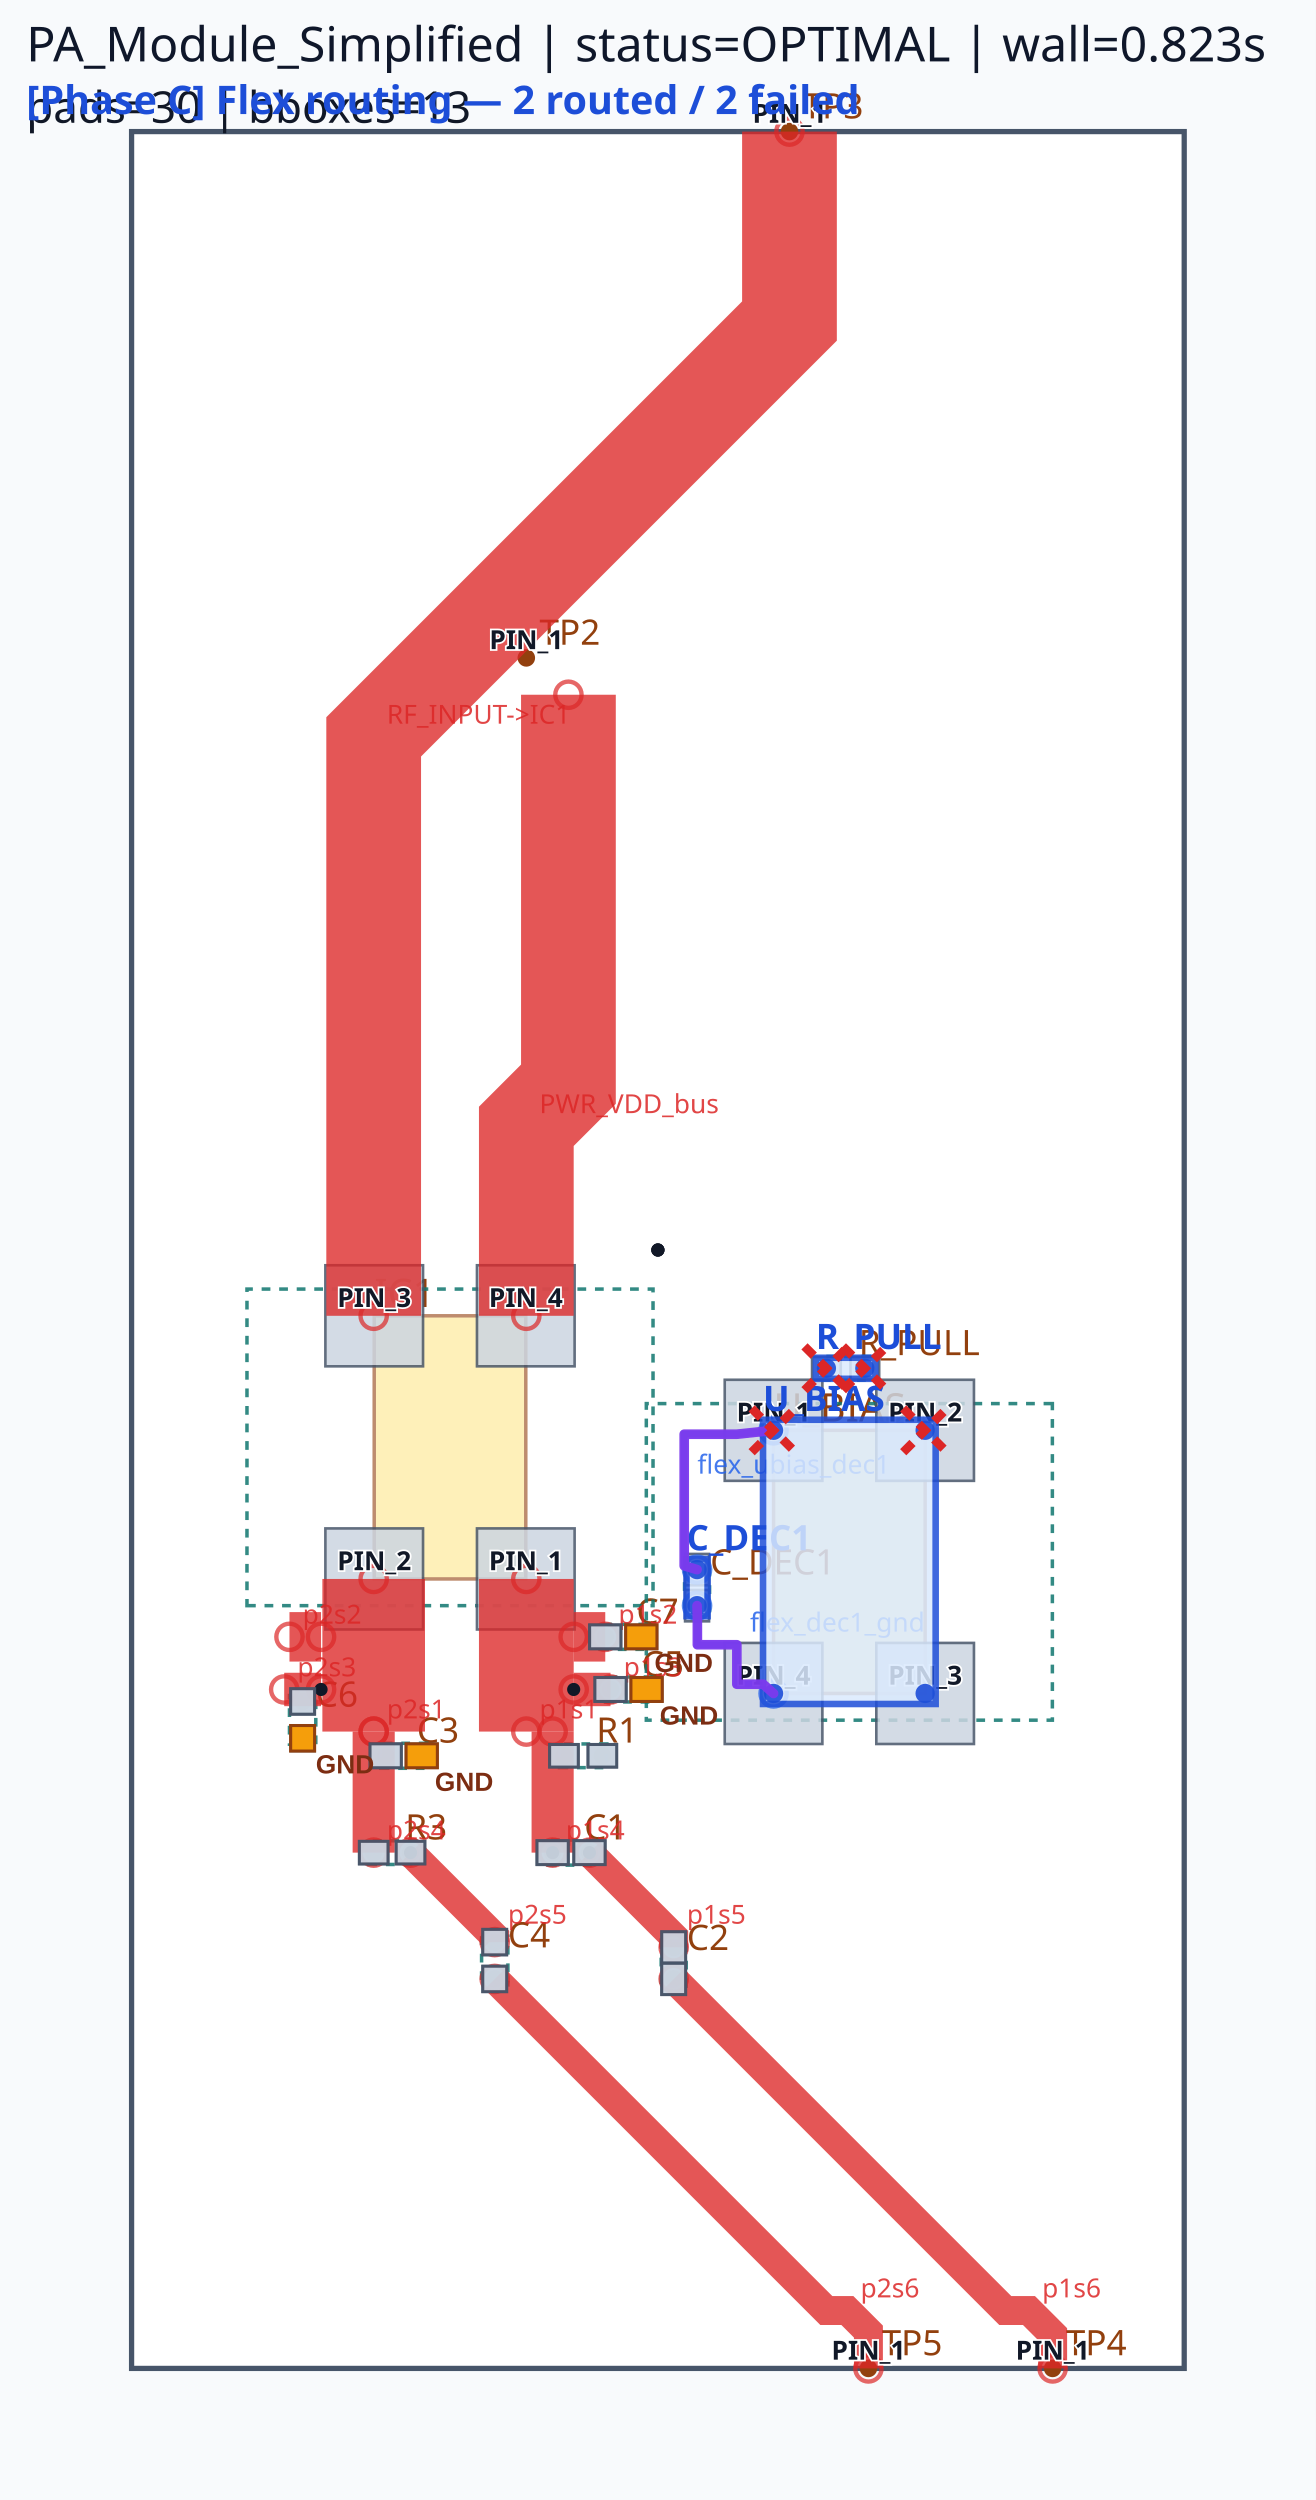
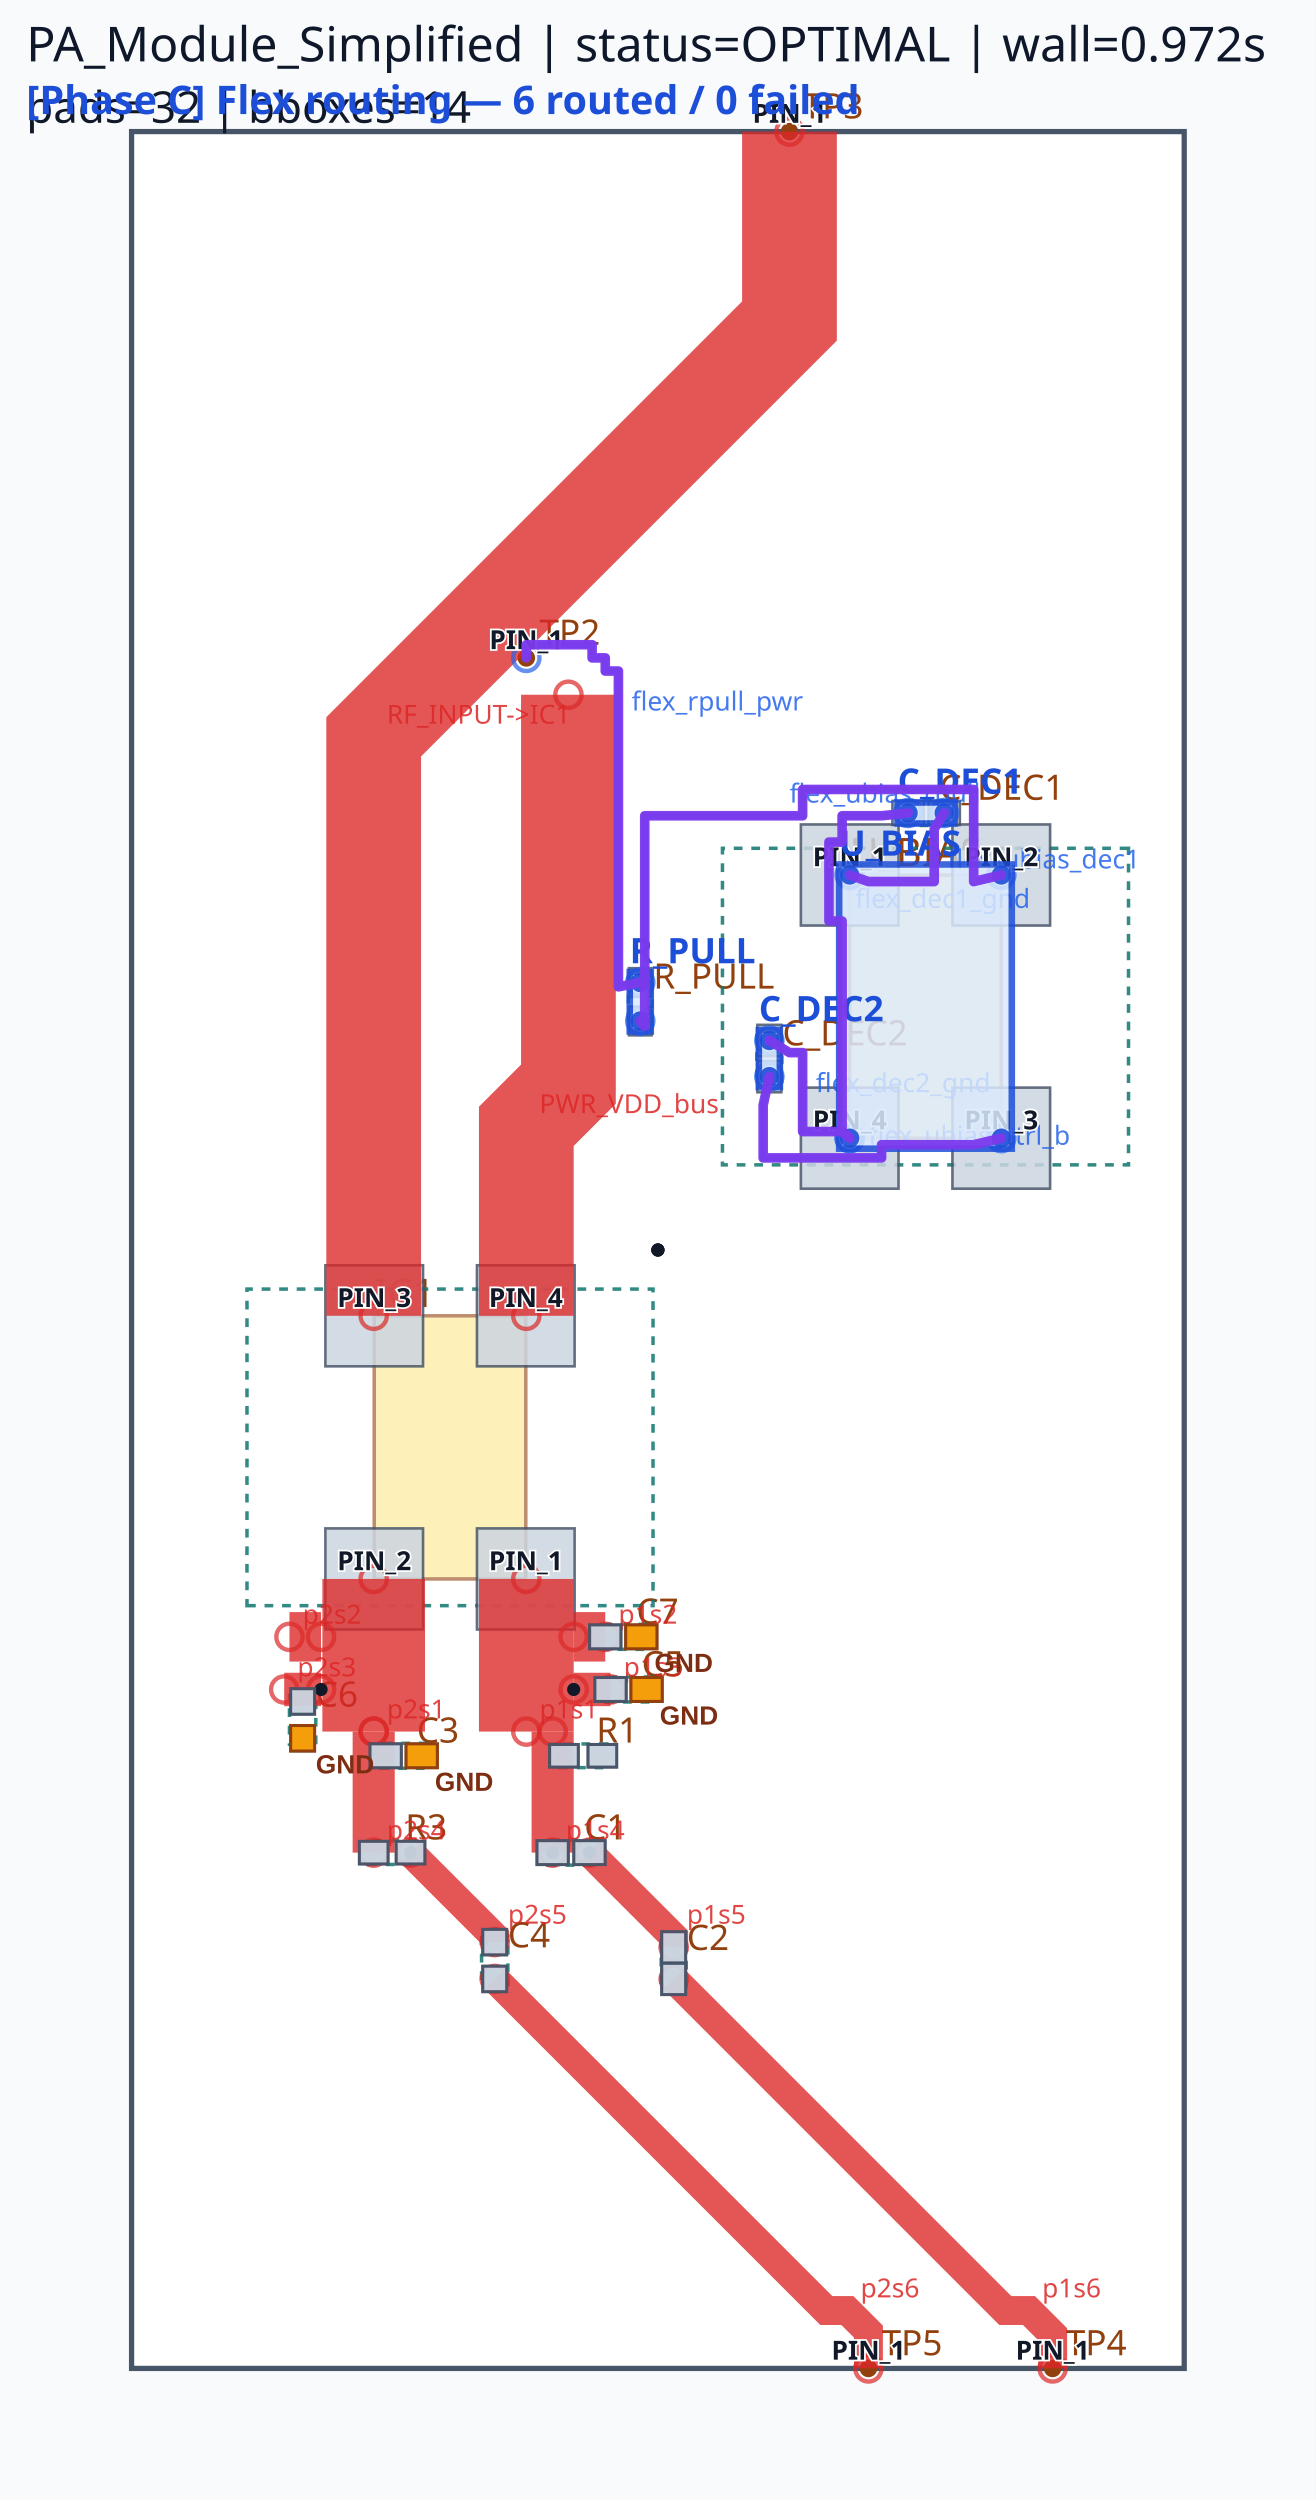
<svg xmlns="http://www.w3.org/2000/svg" viewBox="0 0 300.0 570.0" width="300.0" height="570.0">
  <rect x="0" y="0" width="100%" height="100%" fill="#f8fafc" />
  <rect x="30.00" y="30.00" width="240.00" height="510.00" fill="#ffffff" stroke="#475569" stroke-width="1.2" />
  <rect x="85.32" y="300.00" width="34.56" height="60.00" fill="#fde68a" stroke="#92400e" stroke-width="0.8" opacity="0.6" />
  <text x="85.32" y="298.00" font-family="sans-serif" font-size="9" fill="#92400e">IC1</text>
  <circle cx="120.00" cy="150.00" r="2" fill="#92400e" />
  <text x="123.00" y="147.00" font-family="sans-serif" font-size="8" fill="#92400e">TP2</text>
  <circle cx="180.00" cy="30.00" r="2" fill="#92400e" />
  <text x="183.00" y="27.00" font-family="sans-serif" font-size="8" fill="#92400e">TP3</text>
  <circle cx="240.00" cy="540.00" r="2" fill="#92400e" />
  <text x="243.00" y="537.00" font-family="sans-serif" font-size="8" fill="#92400e">TP4</text>
  <circle cx="198.00" cy="540.00" r="2" fill="#92400e" />
  <text x="201.00" y="537.00" font-family="sans-serif" font-size="8" fill="#92400e">TP5</text>
  <circle cx="126.00" cy="422.40" r="2" fill="#92400e" />
  <circle cx="134.40" cy="422.40" r="2" fill="#92400e" />
  <text x="133.20" y="419.40" font-family="sans-serif" font-size="8" fill="#92400e">C1</text>
  <circle cx="153.60" cy="444.00" r="2" fill="#92400e" />
  <circle cx="153.60" cy="451.20" r="2" fill="#92400e" />
  <text x="156.60" y="444.60" font-family="sans-serif" font-size="8" fill="#92400e">C2</text>
  <circle cx="112.80" cy="442.80" r="2" fill="#92400e" />
  <circle cx="112.80" cy="451.20" r="2" fill="#92400e" />
  <text x="115.80" y="444.00" font-family="sans-serif" font-size="8" fill="#92400e">C4</text>
  <circle cx="128.58" cy="400.32" r="2" fill="#92400e" />
  <circle cx="137.34" cy="400.32" r="2" fill="#92400e" />
  <text x="135.96" y="397.32" font-family="sans-serif" font-size="8" fill="#92400e">R1</text>
  <circle cx="85.20" cy="422.40" r="2" fill="#92400e" />
  <circle cx="93.60" cy="422.40" r="2" fill="#92400e" />
  <text x="92.40" y="419.40" font-family="sans-serif" font-size="8" fill="#92400e">R3</text>
  <circle cx="87.93" cy="400.32" r="2" fill="#92400e" />
  <circle cx="96.15" cy="400.32" r="2" fill="#92400e" />
  <text x="95.04" y="397.32" font-family="sans-serif" font-size="8" fill="#92400e">C3</text>
  <circle cx="139.20" cy="385.20" r="2" fill="#92400e" />
  <circle cx="147.42" cy="385.20" r="2" fill="#92400e" />
  <text x="146.31" y="382.20" font-family="sans-serif" font-size="8" fill="#92400e">C5</text>
  <circle cx="69.00" cy="396.33" r="2" fill="#92400e" />
  <circle cx="69.00" cy="387.93" r="2" fill="#92400e" />
  <text x="72.00" y="389.13" font-family="sans-serif" font-size="8" fill="#92400e">C6</text>
  <circle cx="138.00" cy="373.20" r="2" fill="#92400e" />
  <circle cx="146.22" cy="373.20" r="2" fill="#92400e" />
  <text x="145.11" y="370.20" font-family="sans-serif" font-size="8" fill="#92400e">C7</text>
-   <rect x="176.37" y="326.11" width="34.56" height="60.00" fill="#fde68a" stroke="#92400e" stroke-width="0.8" opacity="0.6" />
-   <text x="176.37" y="324.11" font-family="sans-serif" font-size="9" fill="#92400e">U_BIAS</text>
-   <circle cx="158.93" cy="357.87" r="2" fill="#92400e" />
-   <circle cx="158.93" cy="366.09" r="2" fill="#92400e" />
-   <text x="161.93" y="358.98" font-family="sans-serif" font-size="8" fill="#92400e">C_DEC1</text>
-   <circle cx="188.42" cy="311.97" r="2" fill="#92400e" />
-   <circle cx="197.18" cy="311.97" r="2" fill="#92400e" />
-   <text x="195.80" y="308.97" font-family="sans-serif" font-size="8" fill="#92400e">R_PULL</text>
+   <rect x="193.73" y="199.50" width="34.56" height="60.00" fill="#fde68a" stroke="#92400e" stroke-width="0.8" opacity="0.6" />
+   <text x="193.73" y="197.50" font-family="sans-serif" font-size="9" fill="#92400e">U_BIAS</text>
+   <circle cx="215.27" cy="185.36" r="2" fill="#92400e" />
+   <circle cx="207.05" cy="185.36" r="2" fill="#92400e" />
+   <text x="214.16" y="182.36" font-family="sans-serif" font-size="8" fill="#92400e">C_DEC1</text>
+   <circle cx="145.98" cy="232.78" r="2" fill="#92400e" />
+   <circle cx="145.98" cy="224.02" r="2" fill="#92400e" />
+   <text x="148.98" y="225.40" font-family="sans-serif" font-size="8" fill="#92400e">R_PULL</text>
+   <circle cx="175.41" cy="245.46" r="2" fill="#92400e" />
+   <circle cx="175.41" cy="237.24" r="2" fill="#92400e" />
+   <text x="178.41" y="238.35" font-family="sans-serif" font-size="8" fill="#92400e">C_DEC2</text>
  <path d="M 56.31,366.09 L 148.89,366.09 L 148.89,293.91 L 56.31,293.91 Z" class="component-bbox" fill="none" stroke="#0f766e" stroke-width="0.8" stroke-dasharray="2 2" opacity="0.85" />
  <path d="M 124.95,425.25 L 135.45,425.25 L 135.45,419.55 L 124.95,419.55 Z" class="component-bbox" fill="none" stroke="#0f766e" stroke-width="0.8" stroke-dasharray="2 2" opacity="0.85" />
  <path d="M 150.75,442.35 L 150.75,452.85 L 156.45,452.85 L 156.45,442.35 Z" class="component-bbox" fill="none" stroke="#0f766e" stroke-width="0.8" stroke-dasharray="2 2" opacity="0.85" />
  <path d="M 109.80,441.45 L 109.80,452.55 L 115.80,452.55 L 115.80,441.45 Z" class="component-bbox" fill="none" stroke="#0f766e" stroke-width="0.8" stroke-dasharray="2 2" opacity="0.85" />
  <path d="M 127.56,403.02 L 138.36,403.02 L 138.36,397.62 L 127.56,397.62 Z" class="component-bbox" fill="none" stroke="#0f766e" stroke-width="0.8" stroke-dasharray="2 2" opacity="0.85" />
  <path d="M 84.00,425.10 L 94.80,425.10 L 94.80,419.70 L 84.00,419.70 Z" class="component-bbox" fill="none" stroke="#0f766e" stroke-width="0.8" stroke-dasharray="2 2" opacity="0.85" />
  <path d="M 86.79,403.17 L 97.29,403.17 L 97.29,397.47 L 86.79,397.47 Z" class="component-bbox" fill="none" stroke="#0f766e" stroke-width="0.8" stroke-dasharray="2 2" opacity="0.85" />
  <path d="M 138.06,388.05 L 148.56,388.05 L 148.56,382.35 L 138.06,382.35 Z" class="component-bbox" fill="none" stroke="#0f766e" stroke-width="0.8" stroke-dasharray="2 2" opacity="0.85" />
  <path d="M 72.00,397.68 L 72.00,386.58 L 66.00,386.58 L 66.00,397.68 Z" class="component-bbox" fill="none" stroke="#0f766e" stroke-width="0.8" stroke-dasharray="2 2" opacity="0.85" />
  <path d="M 136.86,376.05 L 147.36,376.05 L 147.36,370.35 L 136.86,370.35 Z" class="component-bbox" fill="none" stroke="#0f766e" stroke-width="0.8" stroke-dasharray="2 2" opacity="0.85" />
-   <path d="M 239.94,320.02 L 147.36,320.02 L 147.36,392.20 L 239.94,392.20 Z" class="component-bbox" fill="none" stroke="#0f766e" stroke-width="0.8" stroke-dasharray="2 2" opacity="0.85" />
-   <path d="M 156.08,356.73 L 156.08,367.23 L 161.78,367.23 L 161.78,356.73 Z" class="component-bbox" fill="none" stroke="#0f766e" stroke-width="0.8" stroke-dasharray="2 2" opacity="0.85" />
-   <path d="M 187.40,314.67 L 198.20,314.67 L 198.20,309.27 L 187.40,309.27 Z" class="component-bbox" fill="none" stroke="#0f766e" stroke-width="0.8" stroke-dasharray="2 2" opacity="0.85" />
+   <path d="M 257.30,193.41 L 164.72,193.41 L 164.72,265.59 L 257.30,265.59 Z" class="component-bbox" fill="none" stroke="#0f766e" stroke-width="0.8" stroke-dasharray="2 2" opacity="0.85" />
+   <path d="M 216.41,182.51 L 205.91,182.51 L 205.91,188.21 L 216.41,188.21 Z" class="component-bbox" fill="none" stroke="#0f766e" stroke-width="0.8" stroke-dasharray="2 2" opacity="0.85" />
+   <path d="M 148.68,233.80 L 148.68,223.00 L 143.28,223.00 L 143.28,233.80 Z" class="component-bbox" fill="none" stroke="#0f766e" stroke-width="0.8" stroke-dasharray="2 2" opacity="0.85" />
+   <path d="M 178.26,246.60 L 178.26,236.10 L 172.56,236.10 L 172.56,246.60 Z" class="component-bbox" fill="none" stroke="#0f766e" stroke-width="0.8" stroke-dasharray="2 2" opacity="0.85" />
  <polygon points="108.75,348.48 108.75,371.52 131.01,371.52 131.01,348.48" fill="#cbd5e1" stroke="#475569" stroke-width="0.6" opacity="0.85" />
  <polygon points="74.19,348.48 74.19,371.52 96.45,371.52 96.45,348.48" fill="#cbd5e1" stroke="#475569" stroke-width="0.6" opacity="0.85" />
  <polygon points="96.45,311.52 96.45,288.48 74.19,288.48 74.19,311.52" fill="#cbd5e1" stroke="#475569" stroke-width="0.6" opacity="0.85" />
  <polygon points="131.01,311.52 131.01,288.48 108.75,288.48 108.75,311.52" fill="#cbd5e1" stroke="#475569" stroke-width="0.6" opacity="0.85" />
  <polygon points="122.43,425.13 129.57,425.13 129.57,419.67 122.43,419.67" fill="#cbd5e1" stroke="#475569" stroke-width="0.6" opacity="0.85" />
  <polygon points="130.83,425.13 137.97,425.13 137.97,419.67 130.83,419.67" fill="#cbd5e1" stroke="#475569" stroke-width="0.6" opacity="0.85" />
  <polygon points="150.87,440.43 150.87,447.57 156.33,447.57 156.33,440.43" fill="#cbd5e1" stroke="#475569" stroke-width="0.6" opacity="0.85" />
  <polygon points="150.87,447.63 150.87,454.77 156.33,454.77 156.33,447.63" fill="#cbd5e1" stroke="#475569" stroke-width="0.6" opacity="0.85" />
  <polygon points="115.53,445.71 115.53,439.89 110.07,439.89 110.07,445.71" fill="#cbd5e1" stroke="#475569" stroke-width="0.6" opacity="0.85" />
  <polygon points="110.07,448.29 110.07,454.11 115.53,454.11 115.53,448.29" fill="#cbd5e1" stroke="#475569" stroke-width="0.6" opacity="0.85" />
  <polygon points="125.31,402.90 131.85,402.90 131.85,397.74 125.31,397.74" fill="#cbd5e1" stroke="#475569" stroke-width="0.6" opacity="0.85" />
  <polygon points="134.07,402.90 140.61,402.90 140.61,397.74 134.07,397.74" fill="#cbd5e1" stroke="#475569" stroke-width="0.6" opacity="0.85" />
  <polygon points="81.93,424.98 88.47,424.98 88.47,419.82 81.93,419.82" fill="#cbd5e1" stroke="#475569" stroke-width="0.6" opacity="0.85" />
  <polygon points="90.33,424.98 96.87,424.98 96.87,419.82 90.33,419.82" fill="#cbd5e1" stroke="#475569" stroke-width="0.6" opacity="0.85" />
  <polygon points="84.36,403.05 91.50,403.05 91.50,397.59 84.36,397.59" fill="#cbd5e1" stroke="#475569" stroke-width="0.6" opacity="0.85" />
  <polygon points="92.58,403.05 99.72,403.05 99.72,397.59 92.58,397.59" fill="#cbd5e1" stroke="#475569" stroke-width="0.6" opacity="0.85" />
  <polygon points="135.63,387.93 142.77,387.93 142.77,382.47 135.63,382.47" fill="#cbd5e1" stroke="#475569" stroke-width="0.6" opacity="0.85" />
  <polygon points="143.85,387.93 150.99,387.93 150.99,382.47 143.85,382.47" fill="#cbd5e1" stroke="#475569" stroke-width="0.6" opacity="0.85" />
  <polygon points="66.27,393.42 66.27,399.24 71.73,399.24 71.73,393.42" fill="#cbd5e1" stroke="#475569" stroke-width="0.6" opacity="0.85" />
  <polygon points="71.73,390.84 71.73,385.02 66.27,385.02 66.27,390.84" fill="#cbd5e1" stroke="#475569" stroke-width="0.6" opacity="0.85" />
  <polygon points="134.43,375.93 141.57,375.93 141.57,370.47 134.43,370.47" fill="#cbd5e1" stroke="#475569" stroke-width="0.6" opacity="0.85" />
  <polygon points="142.65,375.93 149.79,375.93 149.79,370.47 142.65,370.47" fill="#cbd5e1" stroke="#475569" stroke-width="0.6" opacity="0.85" />
-   <polygon points="187.50,337.63 187.50,314.59 165.24,314.59 165.24,337.63" fill="#cbd5e1" stroke="#475569" stroke-width="0.6" opacity="0.85" />
-   <polygon points="222.06,337.63 222.06,314.59 199.80,314.59 199.80,337.63" fill="#cbd5e1" stroke="#475569" stroke-width="0.6" opacity="0.85" />
-   <polygon points="199.80,374.59 199.80,397.63 222.06,397.63 222.06,374.59" fill="#cbd5e1" stroke="#475569" stroke-width="0.6" opacity="0.85" />
-   <polygon points="165.24,374.59 165.24,397.63 187.50,397.63 187.50,374.59" fill="#cbd5e1" stroke="#475569" stroke-width="0.6" opacity="0.85" />
-   <polygon points="156.20,354.30 156.20,361.44 161.66,361.44 161.66,354.30" fill="#cbd5e1" stroke="#475569" stroke-width="0.6" opacity="0.85" />
-   <polygon points="156.20,362.52 156.20,369.66 161.66,369.66 161.66,362.52" fill="#cbd5e1" stroke="#475569" stroke-width="0.6" opacity="0.85" />
-   <polygon points="185.15,314.55 191.69,314.55 191.69,309.39 185.15,309.39" fill="#cbd5e1" stroke="#475569" stroke-width="0.6" opacity="0.85" />
-   <polygon points="193.91,314.55 200.45,314.55 200.45,309.39 193.91,309.39" fill="#cbd5e1" stroke="#475569" stroke-width="0.6" opacity="0.85" />
+   <polygon points="204.86,211.02 204.86,187.98 182.60,187.98 182.60,211.02" fill="#cbd5e1" stroke="#475569" stroke-width="0.6" opacity="0.85" />
+   <polygon points="239.42,211.02 239.42,187.98 217.16,187.98 217.16,211.02" fill="#cbd5e1" stroke="#475569" stroke-width="0.6" opacity="0.85" />
+   <polygon points="217.16,247.98 217.16,271.02 239.42,271.02 239.42,247.98" fill="#cbd5e1" stroke="#475569" stroke-width="0.6" opacity="0.85" />
+   <polygon points="182.60,247.98 182.60,271.02 204.86,271.02 204.86,247.98" fill="#cbd5e1" stroke="#475569" stroke-width="0.6" opacity="0.85" />
+   <polygon points="218.84,182.63 211.70,182.63 211.70,188.09 218.84,188.09" fill="#cbd5e1" stroke="#475569" stroke-width="0.6" opacity="0.85" />
+   <polygon points="210.62,182.63 203.48,182.63 203.48,188.09 210.62,188.09" fill="#cbd5e1" stroke="#475569" stroke-width="0.6" opacity="0.85" />
+   <polygon points="148.56,236.05 148.56,229.51 143.40,229.51 143.40,236.05" fill="#cbd5e1" stroke="#475569" stroke-width="0.6" opacity="0.85" />
+   <polygon points="148.56,227.29 148.56,220.75 143.40,220.75 143.40,227.29" fill="#cbd5e1" stroke="#475569" stroke-width="0.6" opacity="0.85" />
+   <polygon points="178.14,249.03 178.14,241.89 172.68,241.89 172.68,249.03" fill="#cbd5e1" stroke="#475569" stroke-width="0.6" opacity="0.85" />
+   <polygon points="178.14,240.81 178.14,233.67 172.68,233.67 172.68,240.81" fill="#cbd5e1" stroke="#475569" stroke-width="0.6" opacity="0.85" />
  <polyline points="85.20,360.00 85.20,394.80" fill="none" stroke="#dc2626" stroke-width="23.40" stroke-linecap="butt" stroke-linejoin="miter" opacity="0.78" />
  <circle cx="85.20" cy="360.00" r="3" fill="none" stroke="#dc2626" stroke-width="1.0" opacity="0.7" />
  <circle cx="85.20" cy="394.80" r="3" fill="none" stroke="#dc2626" stroke-width="1.0" opacity="0.7" />
  <text x="88.20" y="391.80" font-family="sans-serif" font-size="6" fill="#dc2626" opacity="0.85">p2s1</text>
  <polyline points="120.00,360.00 120.00,394.80" fill="none" stroke="#dc2626" stroke-width="21.60" stroke-linecap="butt" stroke-linejoin="miter" opacity="0.78" />
  <circle cx="120.00" cy="360.00" r="3" fill="none" stroke="#dc2626" stroke-width="1.0" opacity="0.7" />
  <circle cx="120.00" cy="394.80" r="3" fill="none" stroke="#dc2626" stroke-width="1.0" opacity="0.7" />
  <text x="123.00" y="391.80" font-family="sans-serif" font-size="6" fill="#dc2626" opacity="0.85">p1s1</text>
  <polyline points="126.00,394.80 126.00,422.40" fill="none" stroke="#dc2626" stroke-width="9.60" stroke-linecap="butt" stroke-linejoin="miter" opacity="0.78" />
  <circle cx="126.00" cy="394.80" r="3" fill="none" stroke="#dc2626" stroke-width="1.0" opacity="0.7" />
  <circle cx="126.00" cy="422.40" r="3" fill="none" stroke="#dc2626" stroke-width="1.0" opacity="0.7" />
  <text x="129.00" y="419.40" font-family="sans-serif" font-size="6" fill="#dc2626" opacity="0.85">p1s4</text>
  <polyline points="85.20,394.80 85.20,422.40" fill="none" stroke="#dc2626" stroke-width="9.60" stroke-linecap="butt" stroke-linejoin="miter" opacity="0.78" />
  <circle cx="85.20" cy="394.80" r="3" fill="none" stroke="#dc2626" stroke-width="1.0" opacity="0.7" />
  <circle cx="85.20" cy="422.40" r="3" fill="none" stroke="#dc2626" stroke-width="1.0" opacity="0.7" />
  <text x="88.20" y="419.40" font-family="sans-serif" font-size="6" fill="#dc2626" opacity="0.85">p2s4</text>
  <polyline points="130.80,373.20 138.00,373.20" fill="none" stroke="#dc2626" stroke-width="11.28" stroke-linecap="butt" stroke-linejoin="miter" opacity="0.78" />
  <circle cx="130.80" cy="373.20" r="3" fill="none" stroke="#dc2626" stroke-width="1.0" opacity="0.7" />
  <circle cx="138.00" cy="373.20" r="3" fill="none" stroke="#dc2626" stroke-width="1.0" opacity="0.7" />
  <text x="141.00" y="370.20" font-family="sans-serif" font-size="6" fill="#dc2626" opacity="0.85">p1s2</text>
  <polyline points="73.20,373.20 66.00,373.20" fill="none" stroke="#dc2626" stroke-width="11.28" stroke-linecap="butt" stroke-linejoin="miter" opacity="0.78" />
  <circle cx="73.20" cy="373.20" r="3" fill="none" stroke="#dc2626" stroke-width="1.0" opacity="0.7" />
  <circle cx="66.00" cy="373.20" r="3" fill="none" stroke="#dc2626" stroke-width="1.0" opacity="0.7" />
  <text x="69.00" y="370.20" font-family="sans-serif" font-size="6" fill="#dc2626" opacity="0.85">p2s2</text>
  <polyline points="134.40,422.40 153.60,441.60 153.60,444.00" fill="none" stroke="#dc2626" stroke-width="6.60" stroke-linecap="butt" stroke-linejoin="miter" opacity="0.78" />
  <circle cx="134.40" cy="422.40" r="3" fill="none" stroke="#dc2626" stroke-width="1.0" opacity="0.7" />
  <circle cx="153.60" cy="444.00" r="3" fill="none" stroke="#dc2626" stroke-width="1.0" opacity="0.7" />
  <text x="156.60" y="438.60" font-family="sans-serif" font-size="6" fill="#dc2626" opacity="0.85">p1s5</text>
  <polyline points="93.60,422.40 112.80,441.60 112.80,442.80" fill="none" stroke="#dc2626" stroke-width="6.60" stroke-linecap="butt" stroke-linejoin="miter" opacity="0.78" />
  <circle cx="93.60" cy="422.40" r="3" fill="none" stroke="#dc2626" stroke-width="1.0" opacity="0.7" />
  <circle cx="112.80" cy="442.80" r="3" fill="none" stroke="#dc2626" stroke-width="1.0" opacity="0.7" />
  <text x="115.80" y="438.60" font-family="sans-serif" font-size="6" fill="#dc2626" opacity="0.85">p2s5</text>
  <polyline points="130.80,385.20 139.20,385.20" fill="none" stroke="#dc2626" stroke-width="7.62" stroke-linecap="butt" stroke-linejoin="miter" opacity="0.78" />
  <circle cx="130.80" cy="385.20" r="3" fill="none" stroke="#dc2626" stroke-width="1.0" opacity="0.7" />
  <circle cx="139.20" cy="385.20" r="3" fill="none" stroke="#dc2626" stroke-width="1.0" opacity="0.7" />
  <text x="142.20" y="382.20" font-family="sans-serif" font-size="6" fill="#dc2626" opacity="0.85">p1s3</text>
  <polyline points="73.20,385.20 64.80,385.20" fill="none" stroke="#dc2626" stroke-width="7.62" stroke-linecap="butt" stroke-linejoin="miter" opacity="0.78" />
  <circle cx="73.20" cy="385.20" r="3" fill="none" stroke="#dc2626" stroke-width="1.0" opacity="0.7" />
  <circle cx="64.80" cy="385.20" r="3" fill="none" stroke="#dc2626" stroke-width="1.0" opacity="0.7" />
  <text x="67.80" y="382.20" font-family="sans-serif" font-size="6" fill="#dc2626" opacity="0.85">p2s3</text>
  <polyline points="180.00,30.00 180.00,73.20 85.20,168.00 85.20,300.00" fill="none" stroke="#dc2626" stroke-width="21.60" stroke-linecap="butt" stroke-linejoin="miter" opacity="0.78" />
  <circle cx="180.00" cy="30.00" r="3" fill="none" stroke="#dc2626" stroke-width="1.0" opacity="0.7" />
  <circle cx="85.20" cy="300.00" r="3" fill="none" stroke="#dc2626" stroke-width="1.0" opacity="0.7" />
  <text x="88.20" y="165.00" font-family="sans-serif" font-size="6" fill="#dc2626" opacity="0.85">RF_INPUT-&gt;IC1</text>
  <polyline points="129.60,158.40 129.60,247.20 120.00,256.80 120.00,300.00" fill="none" stroke="#dc2626" stroke-width="21.60" stroke-linecap="butt" stroke-linejoin="miter" opacity="0.78" />
  <circle cx="129.60" cy="158.40" r="3" fill="none" stroke="#dc2626" stroke-width="1.0" opacity="0.7" />
  <circle cx="120.00" cy="300.00" r="3" fill="none" stroke="#dc2626" stroke-width="1.0" opacity="0.7" />
  <text x="123.00" y="253.80" font-family="sans-serif" font-size="6" fill="#dc2626" opacity="0.85">PWR_VDD_bus</text>
  <polyline points="153.60,451.20 229.20,526.80 234.60,526.80 240.00,532.20 240.00,540.00" fill="none" stroke="#dc2626" stroke-width="6.60" stroke-linecap="butt" stroke-linejoin="miter" opacity="0.78" />
  <circle cx="153.60" cy="451.20" r="3" fill="none" stroke="#dc2626" stroke-width="1.0" opacity="0.7" />
  <circle cx="240.00" cy="540.00" r="3" fill="none" stroke="#dc2626" stroke-width="1.0" opacity="0.7" />
  <text x="237.60" y="523.80" font-family="sans-serif" font-size="6" fill="#dc2626" opacity="0.85">p1s6</text>
  <polyline points="112.80,451.20 188.40,526.80 193.20,526.80 198.00,531.60 198.00,540.00" fill="none" stroke="#dc2626" stroke-width="6.60" stroke-linecap="butt" stroke-linejoin="miter" opacity="0.78" />
  <circle cx="112.80" cy="451.20" r="3" fill="none" stroke="#dc2626" stroke-width="1.0" opacity="0.7" />
  <circle cx="198.00" cy="540.00" r="3" fill="none" stroke="#dc2626" stroke-width="1.0" opacity="0.7" />
  <text x="196.20" y="523.80" font-family="sans-serif" font-size="6" fill="#dc2626" opacity="0.85">p2s6</text>
-   <polyline points="176.37,326.11 168.00,327.00 162.00,327.00 156.00,327.00 156.00,333.00 156.00,339.00 156.00,345.00 156.00,351.00 156.00,357.00 158.93,357.87" fill="none" stroke="#2563eb" stroke-width="1.52" stroke-linecap="butt" stroke-linejoin="miter" opacity="0.78" />
-   <circle cx="176.37" cy="326.11" r="3" fill="none" stroke="#2563eb" stroke-width="1.0" opacity="0.7" />
-   <circle cx="158.93" cy="357.87" r="3" fill="none" stroke="#2563eb" stroke-width="1.0" opacity="0.7" />
-   <text x="159.00" y="336.00" font-family="sans-serif" font-size="6" fill="#2563eb" opacity="0.85">flex_ubias_dec1</text>
-   <polyline points="158.93,366.09 159.00,369.00 159.00,375.00 165.00,375.00 168.00,375.00 168.00,381.00 168.00,384.00 174.00,384.00 176.37,386.11" fill="none" stroke="#2563eb" stroke-width="1.52" stroke-linecap="butt" stroke-linejoin="miter" opacity="0.78" />
-   <circle cx="158.93" cy="366.09" r="3" fill="none" stroke="#2563eb" stroke-width="1.0" opacity="0.7" />
-   <circle cx="176.37" cy="386.11" r="3" fill="none" stroke="#2563eb" stroke-width="1.0" opacity="0.7" />
-   <text x="171.00" y="372.00" font-family="sans-serif" font-size="6" fill="#2563eb" opacity="0.85">flex_dec1_gnd</text>
+   <polyline points="193.73,199.50 198.00,201.00 204.00,201.00 210.00,201.00 213.00,201.00 213.00,195.00 213.00,189.00 215.27,185.36" fill="none" stroke="#2563eb" stroke-width="1.52" stroke-linecap="butt" stroke-linejoin="miter" opacity="0.78" />
+   <circle cx="193.73" cy="199.50" r="3" fill="none" stroke="#2563eb" stroke-width="1.0" opacity="0.7" />
+   <circle cx="215.27" cy="185.36" r="3" fill="none" stroke="#2563eb" stroke-width="1.0" opacity="0.7" />
+   <text x="216.00" y="198.00" font-family="sans-serif" font-size="6" fill="#2563eb" opacity="0.85">flex_ubias_dec1</text>
+   <polyline points="207.05,185.36 201.00,186.00 195.00,186.00 192.00,186.00 192.00,192.00 189.00,192.00 189.00,198.00 189.00,204.00 189.00,210.00 192.00,210.00 192.00,216.00 192.00,222.00 192.00,228.00 192.00,234.00 192.00,240.00 192.00,246.00 192.00,252.00 192.00,258.00 193.73,259.50" fill="none" stroke="#2563eb" stroke-width="1.52" stroke-linecap="butt" stroke-linejoin="miter" opacity="0.78" />
+   <circle cx="207.05" cy="185.36" r="3" fill="none" stroke="#2563eb" stroke-width="1.0" opacity="0.7" />
+   <circle cx="193.73" cy="259.50" r="3" fill="none" stroke="#2563eb" stroke-width="1.0" opacity="0.7" />
+   <text x="195.00" y="207.00" font-family="sans-serif" font-size="6" fill="#2563eb" opacity="0.85">flex_dec1_gnd</text>
+   <polyline points="228.29,199.50 222.00,201.00 222.00,195.00 222.00,189.00 222.00,183.00 222.00,180.00 216.00,180.00 210.00,180.00 204.00,180.00 198.00,180.00 192.00,180.00 186.00,180.00 183.00,180.00 183.00,186.00 177.00,186.00 171.00,186.00 165.00,186.00 159.00,186.00 153.00,186.00 147.00,186.00 147.00,192.00 147.00,198.00 147.00,204.00 147.00,210.00 147.00,216.00 147.00,222.00 147.00,228.00 147.00,234.00 145.98,232.78" fill="none" stroke="#2563eb" stroke-width="1.52" stroke-linecap="butt" stroke-linejoin="miter" opacity="0.78" />
+   <circle cx="228.29" cy="199.50" r="3" fill="none" stroke="#2563eb" stroke-width="1.0" opacity="0.7" />
+   <circle cx="145.98" cy="232.78" r="3" fill="none" stroke="#2563eb" stroke-width="1.0" opacity="0.7" />
+   <text x="180.00" y="183.00" font-family="sans-serif" font-size="6" fill="#2563eb" opacity="0.85">flex_ubias_rpull</text>
+   <polyline points="145.98,224.02 141.00,225.00 141.00,219.00 141.00,213.00 141.00,207.00 141.00,201.00 141.00,195.00 141.00,189.00 141.00,183.00 141.00,177.00 141.00,171.00 141.00,165.00 141.00,159.00 141.00,153.00 138.00,153.00 138.00,150.00 135.00,150.00 135.00,147.00 129.00,147.00 123.00,147.00 120.00,147.00 120.00,150.00" fill="none" stroke="#2563eb" stroke-width="1.52" stroke-linecap="butt" stroke-linejoin="miter" opacity="0.78" />
+   <circle cx="145.98" cy="224.02" r="3" fill="none" stroke="#2563eb" stroke-width="1.0" opacity="0.7" />
+   <circle cx="120.00" cy="150.00" r="3" fill="none" stroke="#2563eb" stroke-width="1.0" opacity="0.7" />
+   <text x="144.00" y="162.00" font-family="sans-serif" font-size="6" fill="#2563eb" opacity="0.85">flex_rpull_pwr</text>
+   <polyline points="228.29,259.50 222.00,261.00 216.00,261.00 210.00,261.00 204.00,261.00 201.00,261.00 201.00,264.00 195.00,264.00 189.00,264.00 183.00,264.00 177.00,264.00 174.00,264.00 174.00,258.00 174.00,252.00 175.41,245.46" fill="none" stroke="#2563eb" stroke-width="1.52" stroke-linecap="butt" stroke-linejoin="miter" opacity="0.78" />
+   <circle cx="228.29" cy="259.50" r="3" fill="none" stroke="#2563eb" stroke-width="1.0" opacity="0.7" />
+   <circle cx="175.41" cy="245.46" r="3" fill="none" stroke="#2563eb" stroke-width="1.0" opacity="0.7" />
+   <text x="198.00" y="261.00" font-family="sans-serif" font-size="6" fill="#2563eb" opacity="0.85">flex_ubias_ctrl_b</text>
+   <polyline points="175.41,237.24 180.00,240.00 183.00,240.00 183.00,246.00 183.00,252.00 183.00,258.00 189.00,258.00 192.00,258.00 193.73,259.50" fill="none" stroke="#2563eb" stroke-width="1.52" stroke-linecap="butt" stroke-linejoin="miter" opacity="0.78" />
+   <circle cx="175.41" cy="237.24" r="3" fill="none" stroke="#2563eb" stroke-width="1.0" opacity="0.7" />
+   <circle cx="193.73" cy="259.50" r="3" fill="none" stroke="#2563eb" stroke-width="1.0" opacity="0.7" />
+   <text x="186.00" y="249.00" font-family="sans-serif" font-size="6" fill="#2563eb" opacity="0.85">flex_dec2_gnd</text>
  <circle cx="130.80" cy="385.20" r="1.5" fill="#111827" />
  <circle cx="150.00" cy="285.00" r="1.5" fill="#111827" />
  <circle cx="126.00" cy="422.40" r="1.5" fill="#111827" />
  <circle cx="134.40" cy="422.40" r="1.5" fill="#111827" />
  <circle cx="73.20" cy="385.20" r="1.5" fill="#111827" />
  <circle cx="150.00" cy="285.00" r="1.5" fill="#111827" />
  <circle cx="150.00" cy="285.00" r="1.5" fill="#111827" />
  <circle cx="93.60" cy="422.40" r="1.5" fill="#111827" />
-   <text x="6" y="14" font-family="sans-serif" font-size="11" fill="#0f172a">PA_Module_Simplified | status=OPTIMAL | wall=0.823s</text>
-   <text x="6" y="28" font-family="sans-serif" font-size="10" fill="#111827">pads=30 | bboxes=13</text>
+   <text x="6" y="14" font-family="sans-serif" font-size="11" fill="#0f172a">PA_Module_Simplified | status=OPTIMAL | wall=0.972s</text>
+   <text x="6" y="28" font-family="sans-serif" font-size="10" fill="#111827">pads=32 | bboxes=14</text>
  <text x="119.88" y="358.00" font-family="sans-serif" font-size="6" text-anchor="middle" font-weight="bold" fill="#111827" stroke="#ffffff" stroke-width="0.8" paint-order="stroke">PIN_1</text>
  <text x="85.32" y="358.00" font-family="sans-serif" font-size="6" text-anchor="middle" font-weight="bold" fill="#111827" stroke="#ffffff" stroke-width="0.8" paint-order="stroke">PIN_2</text>
  <text x="85.32" y="298.00" font-family="sans-serif" font-size="6" text-anchor="middle" font-weight="bold" fill="#111827" stroke="#ffffff" stroke-width="0.8" paint-order="stroke">PIN_3</text>
  <text x="119.88" y="298.00" font-family="sans-serif" font-size="6" text-anchor="middle" font-weight="bold" fill="#111827" stroke="#ffffff" stroke-width="0.8" paint-order="stroke">PIN_4</text>
  <text x="120.00" y="148.00" font-family="sans-serif" font-size="6" text-anchor="middle" font-weight="bold" fill="#111827" stroke="#ffffff" stroke-width="0.8" paint-order="stroke">PIN_1</text>
  <text x="180.00" y="28.00" font-family="sans-serif" font-size="6" text-anchor="middle" font-weight="bold" fill="#111827" stroke="#ffffff" stroke-width="0.8" paint-order="stroke">PIN_1</text>
  <text x="240.00" y="538.00" font-family="sans-serif" font-size="6" text-anchor="middle" font-weight="bold" fill="#111827" stroke="#ffffff" stroke-width="0.8" paint-order="stroke">PIN_1</text>
  <text x="198.00" y="538.00" font-family="sans-serif" font-size="6" text-anchor="middle" font-weight="bold" fill="#111827" stroke="#ffffff" stroke-width="0.8" paint-order="stroke">PIN_1</text>
-   <text x="176.37" y="324.11" font-family="sans-serif" font-size="6" text-anchor="middle" font-weight="bold" fill="#111827" stroke="#ffffff" stroke-width="0.8" paint-order="stroke">PIN_1</text>
-   <text x="210.93" y="324.11" font-family="sans-serif" font-size="6" text-anchor="middle" font-weight="bold" fill="#111827" stroke="#ffffff" stroke-width="0.8" paint-order="stroke">PIN_2</text>
-   <text x="210.93" y="384.11" font-family="sans-serif" font-size="6" text-anchor="middle" font-weight="bold" fill="#111827" stroke="#ffffff" stroke-width="0.8" paint-order="stroke">PIN_3</text>
-   <text x="176.37" y="384.11" font-family="sans-serif" font-size="6" text-anchor="middle" font-weight="bold" fill="#111827" stroke="#ffffff" stroke-width="0.8" paint-order="stroke">PIN_4</text>
+   <text x="193.73" y="197.50" font-family="sans-serif" font-size="6" text-anchor="middle" font-weight="bold" fill="#111827" stroke="#ffffff" stroke-width="0.8" paint-order="stroke">PIN_1</text>
+   <text x="228.29" y="197.50" font-family="sans-serif" font-size="6" text-anchor="middle" font-weight="bold" fill="#111827" stroke="#ffffff" stroke-width="0.8" paint-order="stroke">PIN_2</text>
+   <text x="228.29" y="257.50" font-family="sans-serif" font-size="6" text-anchor="middle" font-weight="bold" fill="#111827" stroke="#ffffff" stroke-width="0.8" paint-order="stroke">PIN_3</text>
+   <text x="193.73" y="257.50" font-family="sans-serif" font-size="6" text-anchor="middle" font-weight="bold" fill="#111827" stroke="#ffffff" stroke-width="0.8" paint-order="stroke">PIN_4</text>
  <style>.prea-rlc-bbox{fill:#ecfdf5;stroke:#0f766e;stroke-width:0.8;stroke-dasharray:2 2;opacity:0.85;}.prea-rlc-pad{fill:#cbd5e1;stroke:#475569;stroke-width:0.7;opacity:0.95;}.prea-gnd-pin{fill:#f59e0b;stroke:#92400e;stroke-width:0.7;}.phb-name-label{fill:#0f172a;font-family:Arial,sans-serif;font-size:7px;font-weight:bold;}.phb-net-label{fill:#7c2d12;font-family:Arial,sans-serif;font-size:6px;font-weight:bold;}.phb-pin-label{fill:#111827;font-family:Arial,sans-serif;font-size:5px;font-weight:bold;stroke:#ffffff;stroke-width:0.6;paint-order:stroke;}</style>
  <g class="phaseB-rlc">
    <polygon class="prea-rlc-pad" points="122.43,425.13 129.57,425.13 129.57,419.67 122.43,419.67" />
    <polygon class="prea-rlc-pad" points="130.83,425.13 137.97,425.13 137.97,419.67 130.83,419.67" />
    <polygon class="prea-rlc-pad" points="150.87,440.43 150.87,447.57 156.33,447.57 156.33,440.43" />
    <polygon class="prea-rlc-pad" points="150.87,447.63 150.87,454.77 156.33,454.77 156.33,447.63" />
    <polygon class="prea-rlc-pad" points="84.36,403.05 91.50,403.05 91.50,397.59 84.36,397.59" />
    <polygon class="prea-gnd-pin" points="92.58,403.05 99.72,403.05 99.72,397.59 92.58,397.59" />
    <text class="phb-net-label" x="99.15" y="408.32">GND</text>
    <polygon class="prea-rlc-pad" points="115.53,445.71 115.53,439.89 110.07,439.89 110.07,445.71" />
    <polygon class="prea-rlc-pad" points="110.07,448.29 110.07,454.11 115.53,454.11 115.53,448.29" />
    <polygon class="prea-rlc-pad" points="135.63,387.93 142.77,387.93 142.77,382.47 135.63,382.47" />
    <polygon class="prea-gnd-pin" points="143.85,387.93 150.99,387.93 150.99,382.47 143.85,382.47" />
    <text class="phb-net-label" x="150.42" y="393.20">GND</text>
    <polygon class="prea-gnd-pin" points="66.27,393.42 66.27,399.24 71.73,399.24 71.73,393.42" />
    <text class="phb-net-label" x="72.00" y="404.33">GND</text>
    <polygon class="prea-rlc-pad" points="71.73,390.84 71.73,385.02 66.27,385.02 66.27,390.84" />
    <polygon class="prea-rlc-pad" points="134.43,375.93 141.57,375.93 141.57,370.47 134.43,370.47" />
    <polygon class="prea-gnd-pin" points="142.65,375.93 149.79,375.93 149.79,370.47 142.65,370.47" />
    <text class="phb-net-label" x="149.22" y="381.20">GND</text>
    <polygon class="prea-rlc-pad" points="125.31,402.90 131.85,402.90 131.85,397.74 125.31,397.74" />
    <polygon class="prea-rlc-pad" points="134.07,402.90 140.61,402.90 140.61,397.74 134.07,397.74" />
    <polygon class="prea-rlc-pad" points="81.93,424.98 88.47,424.98 88.47,419.82 81.93,419.82" />
    <polygon class="prea-rlc-pad" points="90.33,424.98 96.87,424.98 96.87,419.82 90.33,419.82" />
  </g>
  <g class="phaseC">
-     <rect x="186.02" y="309.57" width="13.56" height="4.80" fill="#dbeafe" stroke="#1d4ed8" stroke-width="1.5" opacity="0.85" />
-     <text x="186.02" y="307.57" font-family="sans-serif" font-size="8" fill="#1d4ed8" font-weight="bold">R_PULL</text>
-     <circle cx="188.42" cy="311.97" r="2.2" fill="#1d4ed8" opacity="0.9" />
-     <circle cx="197.18" cy="311.97" r="2.2" fill="#1d4ed8" opacity="0.9" />
-     <rect x="156.53" y="355.47" width="4.80" height="13.02" fill="#dbeafe" stroke="#1d4ed8" stroke-width="1.5" opacity="0.85" />
-     <text x="156.53" y="353.47" font-family="sans-serif" font-size="8" fill="#1d4ed8" font-weight="bold">C_DEC1</text>
-     <circle cx="158.93" cy="357.87" r="2.2" fill="#1d4ed8" opacity="0.9" />
-     <circle cx="158.93" cy="366.09" r="2.2" fill="#1d4ed8" opacity="0.9" />
-     <rect x="173.97" y="323.71" width="39.36" height="64.80" fill="#dbeafe" stroke="#1d4ed8" stroke-width="1.5" opacity="0.85" />
-     <text x="173.97" y="321.71" font-family="sans-serif" font-size="8" fill="#1d4ed8" font-weight="bold">U_BIAS</text>
-     <circle cx="176.37" cy="326.11" r="2.2" fill="#1d4ed8" opacity="0.9" />
-     <circle cx="210.93" cy="326.11" r="2.2" fill="#1d4ed8" opacity="0.9" />
-     <circle cx="210.93" cy="386.11" r="2.2" fill="#1d4ed8" opacity="0.9" />
-     <circle cx="176.37" cy="386.11" r="2.2" fill="#1d4ed8" opacity="0.9" />
-     <polyline points="176.37,326.11 168.00,327.00 162.00,327.00 156.00,327.00 156.00,333.00 156.00,339.00 156.00,345.00 156.00,351.00 156.00,357.00 158.93,357.87" fill="none" stroke="#7c3aed" stroke-width="2.2" stroke-linecap="round" stroke-linejoin="round" opacity="0.95" />
-     <polyline points="158.93,366.09 159.00,369.00 159.00,375.00 165.00,375.00 168.00,375.00 168.00,381.00 168.00,384.00 174.00,384.00 176.37,386.11" fill="none" stroke="#7c3aed" stroke-width="2.2" stroke-linecap="round" stroke-linejoin="round" opacity="0.95" />
-     <g stroke="#dc2626" stroke-width="2" stroke-dasharray="3,2">
-       <line x1="192.18" y1="306.97" x2="202.18" y2="316.97" />
-       <line x1="192.18" y1="316.97" x2="202.18" y2="306.97" />
-     </g>
-     <g stroke="#dc2626" stroke-width="2" stroke-dasharray="3,2">
-       <line x1="171.37" y1="321.11" x2="181.37" y2="331.11" />
-       <line x1="171.37" y1="331.11" x2="181.37" y2="321.11" />
-     </g>
-     <g stroke="#dc2626" stroke-width="2" stroke-dasharray="3,2">
-       <line x1="205.93" y1="321.11" x2="215.93" y2="331.11" />
-       <line x1="205.93" y1="331.11" x2="215.93" y2="321.11" />
-     </g>
-     <g stroke="#dc2626" stroke-width="2" stroke-dasharray="3,2">
-       <line x1="183.42" y1="306.97" x2="193.42" y2="316.97" />
-       <line x1="183.42" y1="316.97" x2="193.42" y2="306.97" />
-     </g>
+     <rect x="191.33" y="197.10" width="39.36" height="64.80" fill="#dbeafe" stroke="#1d4ed8" stroke-width="1.5" opacity="0.85" />
+     <text x="191.33" y="195.10" font-family="sans-serif" font-size="8" fill="#1d4ed8" font-weight="bold">U_BIAS</text>
+     <circle cx="193.73" cy="199.50" r="2.2" fill="#1d4ed8" opacity="0.9" />
+     <circle cx="228.29" cy="199.50" r="2.2" fill="#1d4ed8" opacity="0.9" />
+     <circle cx="228.29" cy="259.50" r="2.2" fill="#1d4ed8" opacity="0.9" />
+     <circle cx="193.73" cy="259.50" r="2.2" fill="#1d4ed8" opacity="0.9" />
+     <rect x="143.58" y="221.62" width="4.80" height="13.56" fill="#dbeafe" stroke="#1d4ed8" stroke-width="1.5" opacity="0.85" />
+     <text x="143.58" y="219.62" font-family="sans-serif" font-size="8" fill="#1d4ed8" font-weight="bold">R_PULL</text>
+     <circle cx="145.98" cy="232.78" r="2.2" fill="#1d4ed8" opacity="0.9" />
+     <circle cx="145.98" cy="224.02" r="2.2" fill="#1d4ed8" opacity="0.9" />
+     <rect x="173.01" y="234.84" width="4.80" height="13.02" fill="#dbeafe" stroke="#1d4ed8" stroke-width="1.5" opacity="0.85" />
+     <text x="173.01" y="232.84" font-family="sans-serif" font-size="8" fill="#1d4ed8" font-weight="bold">C_DEC2</text>
+     <circle cx="175.41" cy="245.46" r="2.2" fill="#1d4ed8" opacity="0.9" />
+     <circle cx="175.41" cy="237.24" r="2.2" fill="#1d4ed8" opacity="0.9" />
+     <rect x="204.65" y="182.96" width="13.02" height="4.80" fill="#dbeafe" stroke="#1d4ed8" stroke-width="1.5" opacity="0.85" />
+     <text x="204.65" y="180.96" font-family="sans-serif" font-size="8" fill="#1d4ed8" font-weight="bold">C_DEC1</text>
+     <circle cx="215.27" cy="185.36" r="2.2" fill="#1d4ed8" opacity="0.9" />
+     <circle cx="207.05" cy="185.36" r="2.2" fill="#1d4ed8" opacity="0.9" />
+     <polyline points="228.29,259.50 222.00,261.00 216.00,261.00 210.00,261.00 204.00,261.00 201.00,261.00 201.00,264.00 195.00,264.00 189.00,264.00 183.00,264.00 177.00,264.00 174.00,264.00 174.00,258.00 174.00,252.00 175.41,245.46" fill="none" stroke="#7c3aed" stroke-width="2.2" stroke-linecap="round" stroke-linejoin="round" opacity="0.95" />
+     <polyline points="207.05,185.36 201.00,186.00 195.00,186.00 192.00,186.00 192.00,192.00 189.00,192.00 189.00,198.00 189.00,204.00 189.00,210.00 192.00,210.00 192.00,216.00 192.00,222.00 192.00,228.00 192.00,234.00 192.00,240.00 192.00,246.00 192.00,252.00 192.00,258.00 193.73,259.50" fill="none" stroke="#7c3aed" stroke-width="2.2" stroke-linecap="round" stroke-linejoin="round" opacity="0.95" />
+     <polyline points="175.41,237.24 180.00,240.00 183.00,240.00 183.00,246.00 183.00,252.00 183.00,258.00 189.00,258.00 192.00,258.00 193.73,259.50" fill="none" stroke="#7c3aed" stroke-width="2.2" stroke-linecap="round" stroke-linejoin="round" opacity="0.95" />
+     <polyline points="145.98,224.02 141.00,225.00 141.00,219.00 141.00,213.00 141.00,207.00 141.00,201.00 141.00,195.00 141.00,189.00 141.00,183.00 141.00,177.00 141.00,171.00 141.00,165.00 141.00,159.00 141.00,153.00 138.00,153.00 138.00,150.00 135.00,150.00 135.00,147.00 129.00,147.00 123.00,147.00 120.00,147.00 120.00,150.00" fill="none" stroke="#7c3aed" stroke-width="2.2" stroke-linecap="round" stroke-linejoin="round" opacity="0.95" />
+     <polyline points="193.73,199.50 198.00,201.00 204.00,201.00 210.00,201.00 213.00,201.00 213.00,195.00 213.00,189.00 215.27,185.36" fill="none" stroke="#7c3aed" stroke-width="2.2" stroke-linecap="round" stroke-linejoin="round" opacity="0.95" />
+     <polyline points="228.29,199.50 222.00,201.00 222.00,195.00 222.00,189.00 222.00,183.00 222.00,180.00 216.00,180.00 210.00,180.00 204.00,180.00 198.00,180.00 192.00,180.00 186.00,180.00 183.00,180.00 183.00,186.00 177.00,186.00 171.00,186.00 165.00,186.00 159.00,186.00 153.00,186.00 147.00,186.00 147.00,192.00 147.00,198.00 147.00,204.00 147.00,210.00 147.00,216.00 147.00,222.00 147.00,228.00 147.00,234.00 145.98,232.78" fill="none" stroke="#7c3aed" stroke-width="2.2" stroke-linecap="round" stroke-linejoin="round" opacity="0.95" />
  </g>
-   <text x="6" y="26" font-family="sans-serif" font-size="9" font-weight="bold" fill="#1d4ed8">[Phase C] Flex routing — 2 routed / 2 failed</text>
+   <text x="6" y="26" font-family="sans-serif" font-size="9" font-weight="bold" fill="#1d4ed8">[Phase C] Flex routing — 6 routed / 0 failed</text>
</svg>
